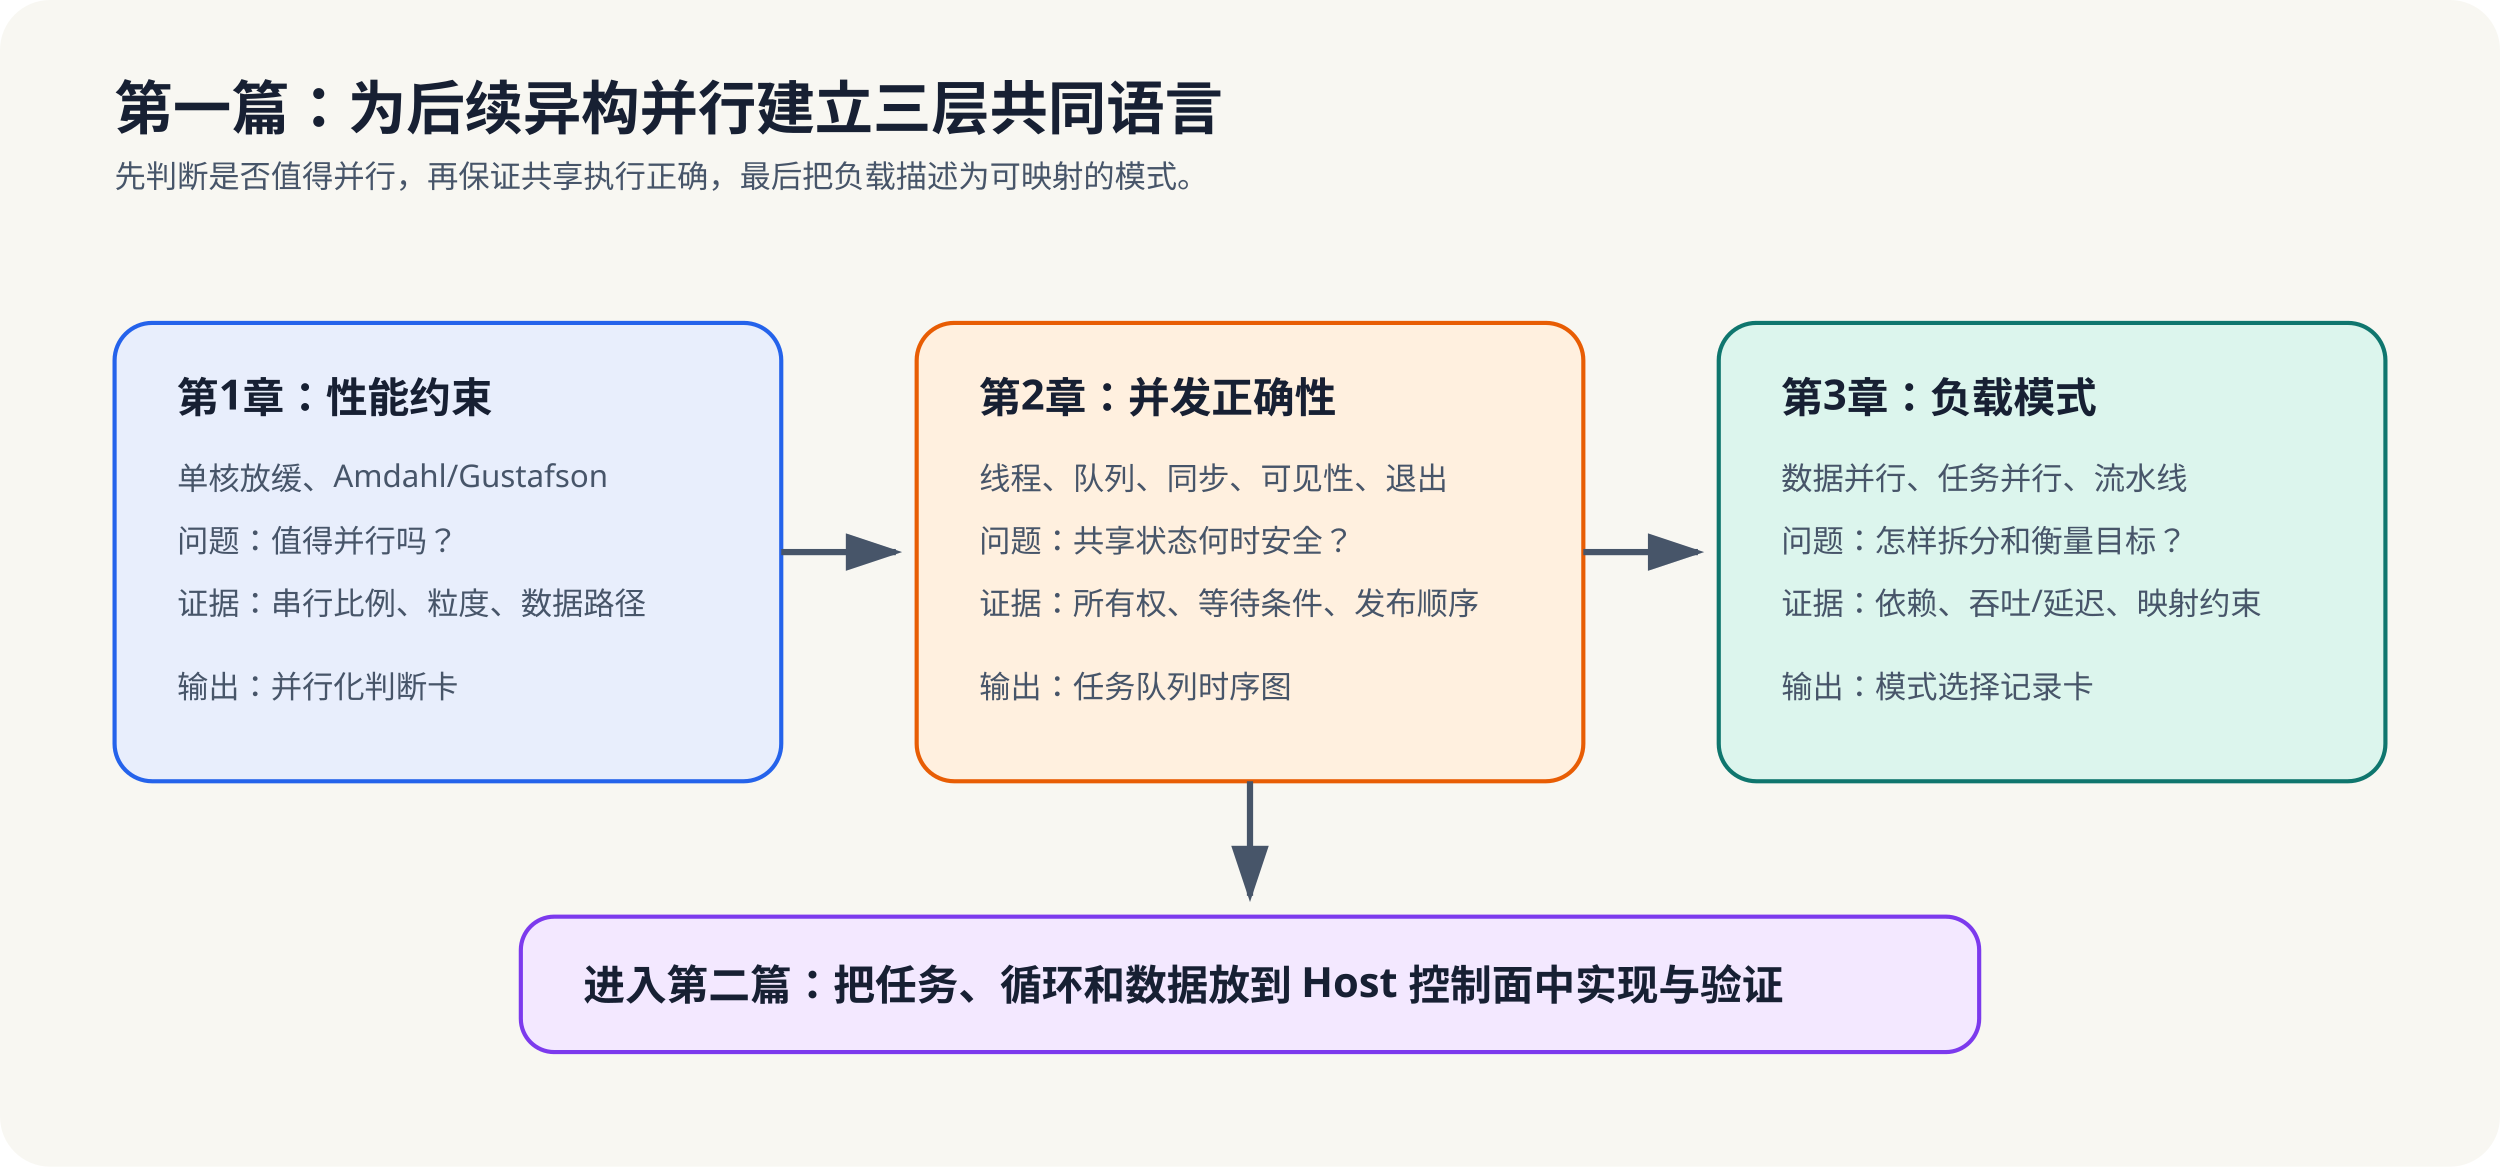
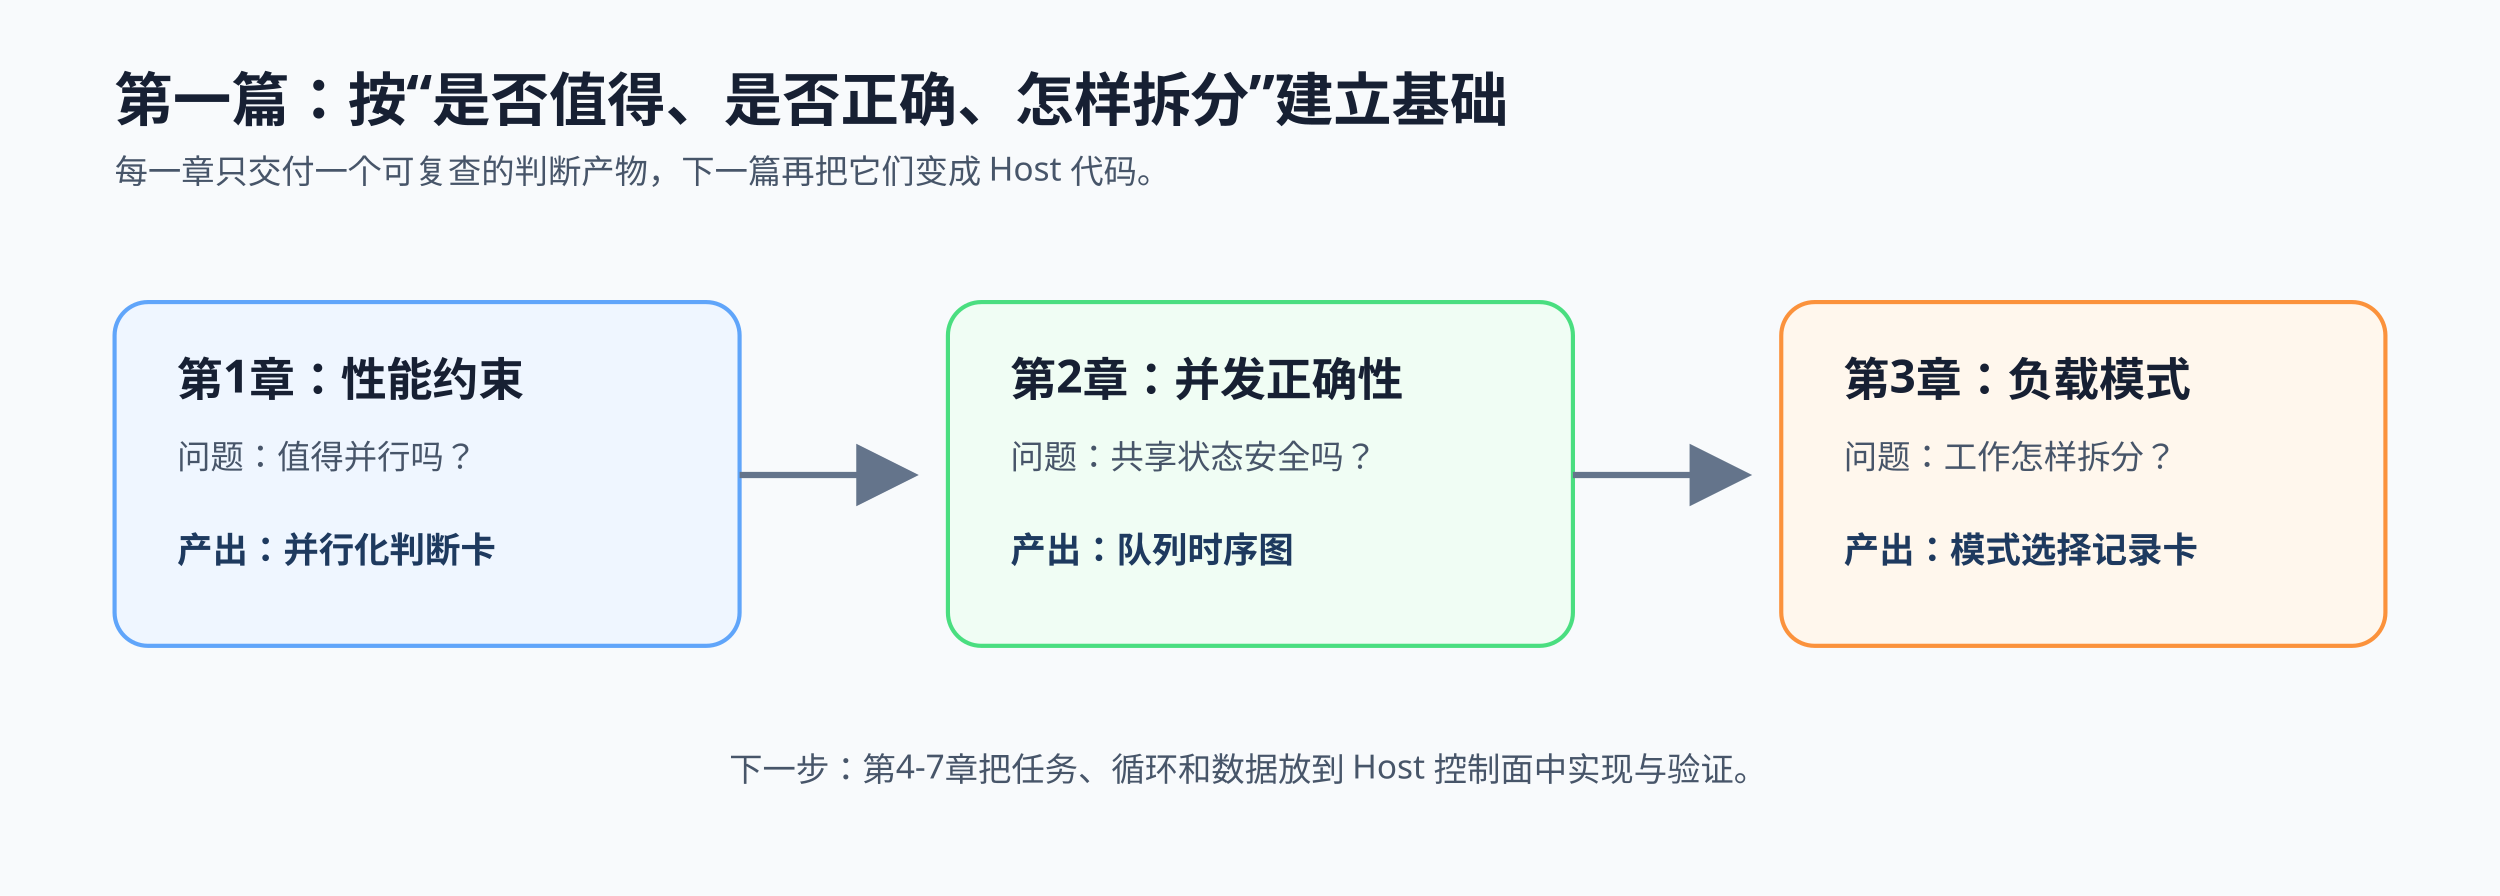
- <svg xmlns="http://www.w3.org/2000/svg" viewBox="0 0 1200 560" role="img" aria-labelledby="title desc">
-   <style>
-     .bg{fill:#f8f7f2}.title{font:700 28px sans-serif;fill:#172033}.head{font:700 20px sans-serif;fill:#172033}.txt{font:500 15px sans-serif;fill:#475569}.card{stroke-width:2}.c1{fill:#e8eefc;stroke:#2563eb}.c2{fill:#fff0df;stroke:#e85d04}.c3{fill:#dcf5ed;stroke:#0f766e}.out{fill:#f3e8ff;stroke:#7c3aed}.arrow{stroke:#475569;stroke-width:3;fill:none;marker-end:url(#a)}
-   </style>
+ <svg xmlns="http://www.w3.org/2000/svg" width="1200" height="430" viewBox="0 0 1200 430" role="img" aria-labelledby="title desc">
+   <style>.title{font:700 28px sans-serif;fill:#172033}.sub,.text{font:16px sans-serif;fill:#475569}.head{font:700 22px sans-serif;fill:#172033}.out{font:700 17px sans-serif;fill:#1e3a5f}</style>
+   <rect width="1200" height="430" fill="#f8fafc" />
+   <text class="title" x="55" y="58">第一篇：按“是否值得、是否正确、怎样拆分”建立基础</text>
+   <text class="sub" x="55" y="88">每一章只交付一个可复查的判断产物，下一篇再把它们变成 Host 代码。</text>
+   <rect x="55" y="145" width="300" height="165" rx="16" fill="#eff6ff" stroke="#60a5fa" stroke-width="2" />
+   <text class="head" x="85" y="190">第1章：性能约束</text>
+   <text class="text" x="85" y="225">问题：值得并行吗？</text>
+   <text class="out" x="85" y="270">产出：并行化判断卡</text>
+   <path d="M355 228 H435" stroke="#64748b" stroke-width="3" marker-end="url(#arrow)" />
+   <rect x="455" y="145" width="300" height="165" rx="16" fill="#f0fdf4" stroke="#4ade80" stroke-width="2" />
+   <text class="head" x="485" y="190">第2章：并发正确性</text>
+   <text class="text" x="485" y="225">问题：共享状态安全吗？</text>
+   <text class="out" x="485" y="270">产出：队列时序图</text>
+   <path d="M755 228 H835" stroke="#64748b" stroke-width="3" marker-end="url(#arrow)" />
+   <rect x="855" y="145" width="290" height="165" rx="16" fill="#fff7ed" stroke="#fb923c" stroke-width="2" />
+   <text class="head" x="885" y="190">第3章：负载模式</text>
+   <text class="text" x="885" y="225">问题：工作怎样拆分？</text>
+   <text class="out" x="885" y="270">产出：模式选择记录卡</text>
+   <text class="text" x="350" y="375">下一步：第4-7章把任务、循环和数据放到 Host 控制面中实现与验证。</text>
  <defs>
-     <marker id="a" markerWidth="10" markerHeight="10" refX="8" refY="3" orient="auto">
-       <path d="M0 0L0 6L9 3Z" fill="#475569" />
+     <marker id="arrow" markerWidth="10" markerHeight="10" refX="8" refY="5" orient="auto">
+       <path d="M0,0 L10,5 L0,10 z" fill="#64748b" />
    </marker>
  </defs>
-   <rect class="bg" width="1200" height="560" rx="24" />
-   <text class="title" x="55" y="62">第一篇：为后续异构并行建立三层共同语言</text>
-   <text class="txt" x="55" y="90">先判断是否值得并行，再保证共享执行正确，最后把负载描述为可映射的模式。</text>
-   <rect class="c1 card" x="55" y="155" width="320" height="220" rx="18" />
-   <text class="head" x="85" y="198">第1章：性能约束</text>
-   <text class="txt" x="85" y="235">单核放缓、Amdahl/Gustafson</text>
-   <text class="txt" x="85" y="265">问题：值得并行吗？</text>
-   <text class="txt" x="85" y="295">证据：串行比例、粒度、数据路径</text>
-   <text class="txt" x="85" y="335">输出：并行化判断卡</text>
-   <rect class="c2 card" x="440" y="155" width="320" height="220" rx="18" />
-   <text class="head" x="470" y="198">第2章：并发正确性</text>
-   <text class="txt" x="470" y="235">线程、队列、同步、可见性、退出</text>
-   <text class="txt" x="470" y="265">问题：共享状态何时安全？</text>
-   <text class="txt" x="470" y="295">证据：所有权、等待条件、发布顺序</text>
-   <text class="txt" x="470" y="335">输出：任务队列时序图</text>
-   <rect class="c3 card" x="825" y="155" width="320" height="220" rx="18" />
-   <text class="head" x="855" y="198">第3章：负载模式</text>
-   <text class="txt" x="855" y="235">数据并行、任务并行、流水线</text>
-   <text class="txt" x="855" y="265">问题：怎样拆分和衡量目标？</text>
-   <text class="txt" x="855" y="295">证据：依赖、吞吐/延迟、映射约束</text>
-   <text class="txt" x="855" y="335">输出：模式选择记录卡</text>
-   <path class="arrow" d="M375 265H430" />
-   <path class="arrow" d="M760 265H815" />
-   <rect class="out card" x="250" y="440" width="700" height="65" rx="16" />
-   <text class="head" x="280" y="480">进入第二篇：把任务、循环和数据放到 Host 控制面中实现与验证</text>
-   <path class="arrow" d="M600 375V430" />
</svg>
